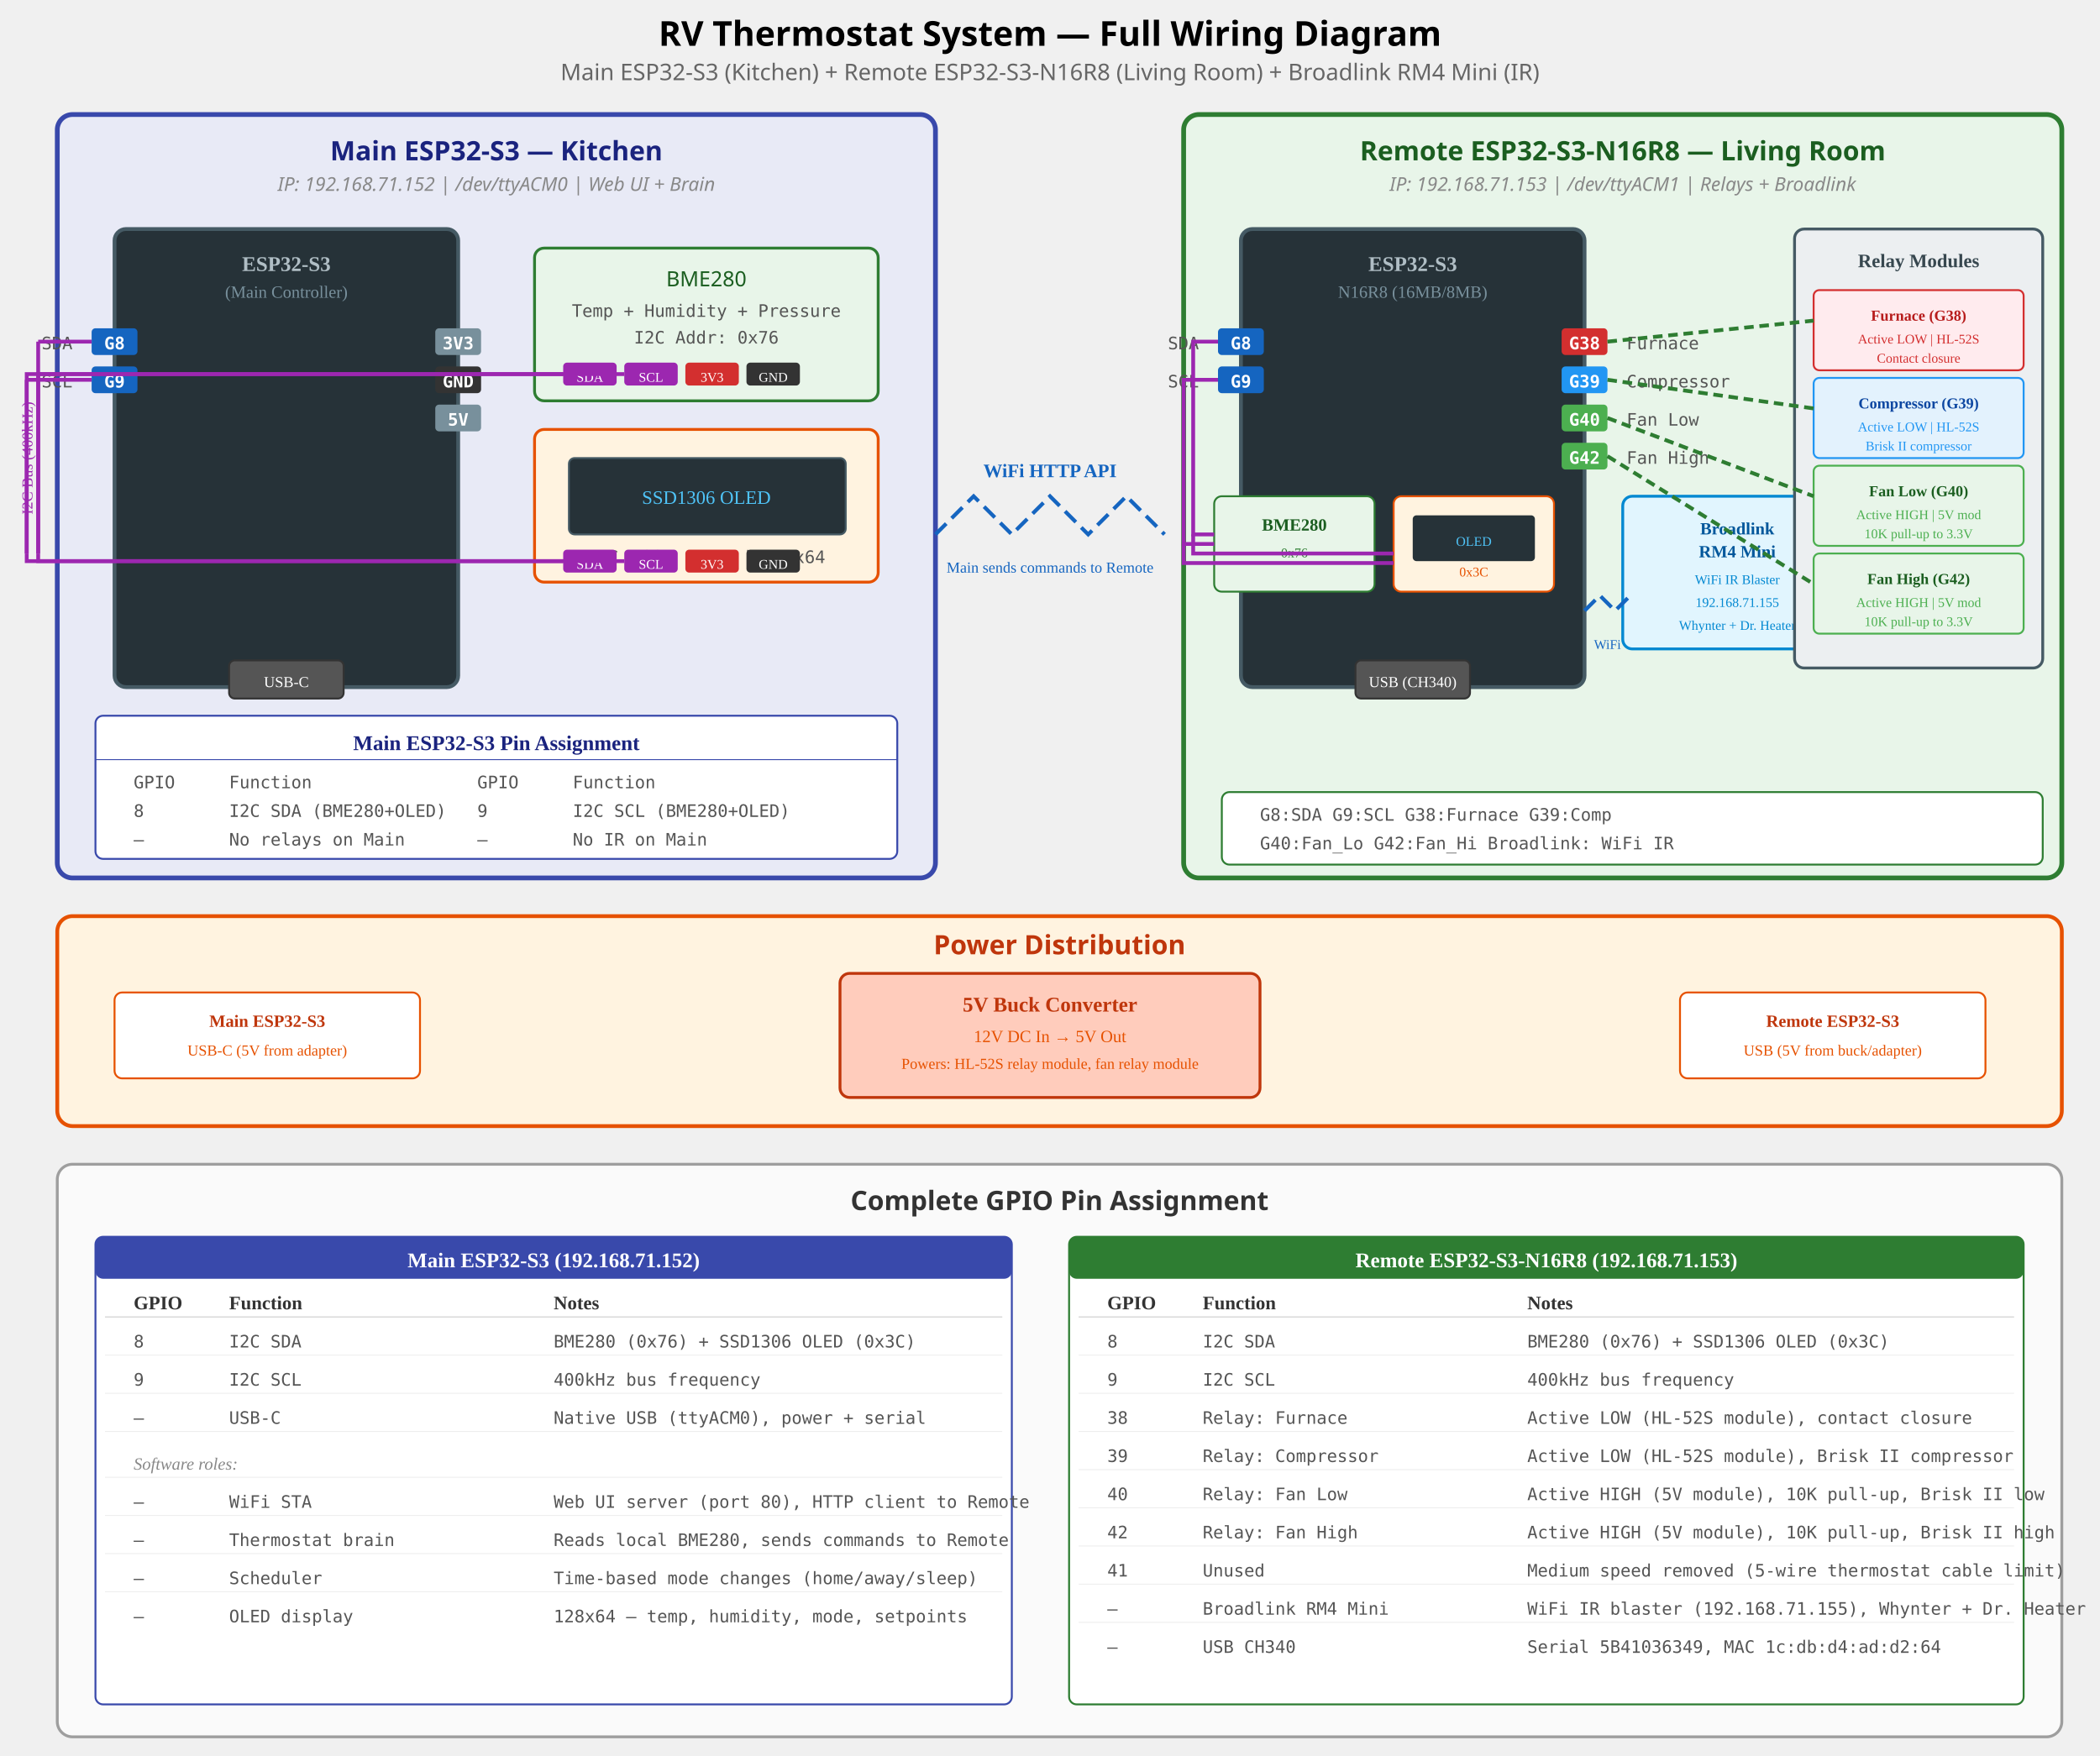
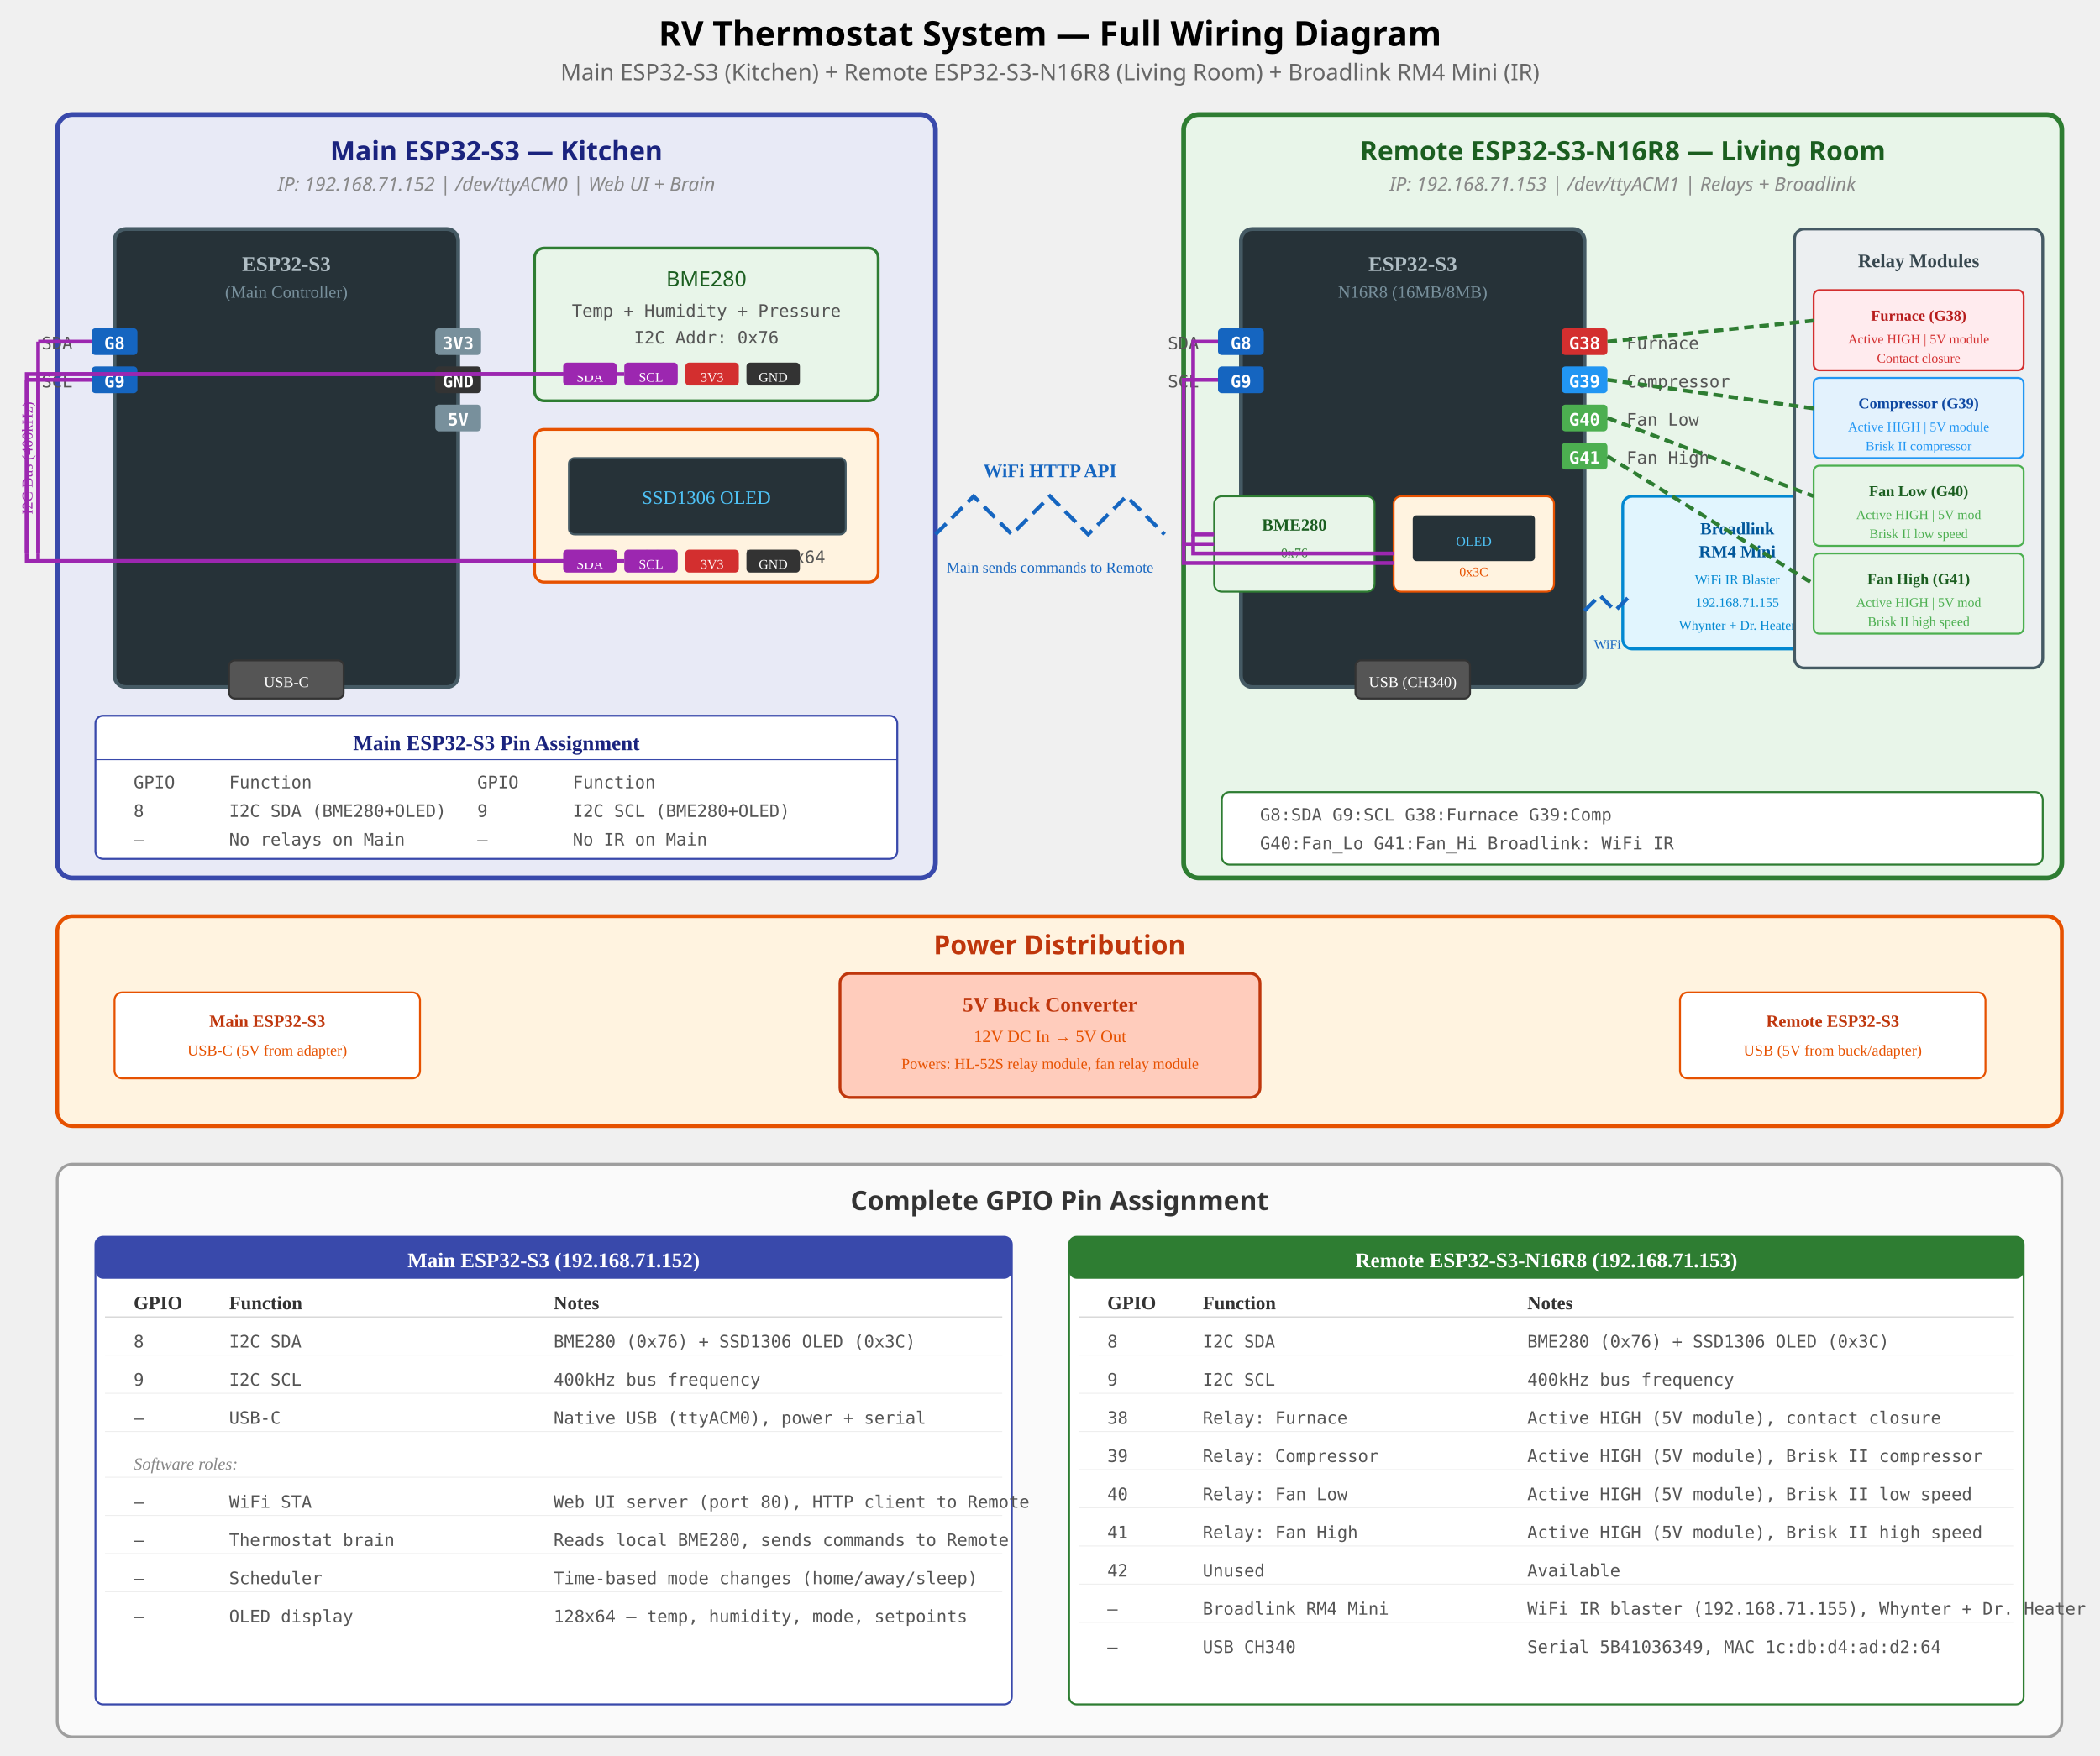
<svg xmlns="http://www.w3.org/2000/svg" viewBox="0 0 1100 920">
  <style>
    .title { font: bold 18px sans-serif; }
    .subtitle { font: 12px sans-serif; fill: #666; }
    .label { font: 11px sans-serif; }
    .pin { font: bold 10px monospace; }
    .pin-label { font: 9px monospace; fill: #555; }
    .component { font: 11px sans-serif; }
    .note { font: italic 10px sans-serif; fill: #888; }
    .section-title { font: bold 14px sans-serif; }
    .gpio { font: bold 9px monospace; fill: #fff; }
    .i2c-wire { stroke: #9C27B0; stroke-width: 2; fill: none; }
    .power-wire { stroke: #d32f2f; stroke-width: 2; fill: none; }
    .gnd-wire { stroke: #333; stroke-width: 2; fill: none; }
    .relay-wire { stroke: #2E7D32; stroke-width: 2; fill: none; stroke-dasharray: 5,3; }
    .wifi-link { stroke: #1565C0; stroke-width: 2; fill: none; stroke-dasharray: 8,4; }
  </style>
  <text x="550" y="24" text-anchor="middle" class="title">RV Thermostat System — Full Wiring Diagram</text>
  <text x="550" y="42" text-anchor="middle" class="subtitle">Main ESP32-S3 (Kitchen) + Remote ESP32-S3-N16R8 (Living Room) + Broadlink RM4 Mini (IR)</text>
  <rect x="30" y="60" width="460" height="400" rx="8" fill="#e8eaf6" stroke="#3949AB" stroke-width="2.5" />
  <text x="260" y="84" text-anchor="middle" class="section-title" fill="#1a237e">Main ESP32-S3 — Kitchen</text>
  <text x="260" y="100" text-anchor="middle" class="note" fill="#5c6bc0">IP: 192.168.71.152 | /dev/ttyACM0 | Web UI + Brain</text>
  <rect x="60" y="120" width="180" height="240" rx="6" fill="#263238" stroke="#455A64" stroke-width="2" />
  <text x="150" y="142" text-anchor="middle" font-size="11" font-weight="bold" fill="#B0BEC5">ESP32-S3</text>
  <text x="150" y="156" text-anchor="middle" font-size="9" fill="#78909C">(Main Controller)</text>
  <rect x="48" y="172" width="24" height="14" rx="2" fill="#1565C0" />
  <text x="60" y="183" text-anchor="middle" class="gpio">G8</text>
  <text x="38" y="183" text-anchor="end" class="pin-label">SDA</text>
  <rect x="48" y="192" width="24" height="14" rx="2" fill="#1565C0" />
  <text x="60" y="203" text-anchor="middle" class="gpio">G9</text>
  <text x="38" y="203" text-anchor="end" class="pin-label">SCL</text>
  <rect x="228" y="172" width="24" height="14" rx="2" fill="#78909C" />
  <text x="240" y="183" text-anchor="middle" class="gpio">3V3</text>
  <rect x="228" y="192" width="24" height="14" rx="2" fill="#333" />
  <text x="240" y="203" text-anchor="middle" class="gpio">GND</text>
  <rect x="228" y="212" width="24" height="14" rx="2" fill="#78909C" />
  <text x="240" y="223" text-anchor="middle" class="gpio">5V</text>
  <rect x="120" y="346" width="60" height="20" rx="3" fill="#555" stroke="#333" stroke-width="1" />
  <text x="150" y="360" text-anchor="middle" font-size="8" fill="#fff">USB-C</text>
  <line x1="48" y1="179" x2="20" y2="179" class="i2c-wire" />
  <line x1="20" y1="179" x2="20" y2="290" class="i2c-wire" />
  <line x1="48" y1="199" x2="14" y2="199" class="i2c-wire" />
  <line x1="14" y1="199" x2="14" y2="290" class="i2c-wire" />
  <rect x="280" y="130" width="180" height="80" rx="5" fill="#E8F5E9" stroke="#2E7D32" stroke-width="1.5" />
  <text x="370" y="150" text-anchor="middle" class="component" font-weight="bold" fill="#1B5E20">BME280</text>
  <text x="370" y="166" text-anchor="middle" class="pin-label" fill="#2E7D32">Temp + Humidity + Pressure</text>
  <text x="370" y="180" text-anchor="middle" class="pin-label" fill="#2E7D32">I2C Addr: 0x76</text>
  <rect x="295" y="190" width="28" height="12" rx="2" fill="#9C27B0" />
  <text x="309" y="200" text-anchor="middle" font-size="7" fill="#fff">SDA</text>
  <rect x="327" y="190" width="28" height="12" rx="2" fill="#9C27B0" />
  <text x="341" y="200" text-anchor="middle" font-size="7" fill="#fff">SCL</text>
  <rect x="359" y="190" width="28" height="12" rx="2" fill="#d32f2f" />
  <text x="373" y="200" text-anchor="middle" font-size="7" fill="#fff">3V3</text>
  <rect x="391" y="190" width="28" height="12" rx="2" fill="#333" />
  <text x="405" y="200" text-anchor="middle" font-size="7" fill="#fff">GND</text>
  <rect x="280" y="225" width="180" height="80" rx="5" fill="#FFF3E0" stroke="#E65100" stroke-width="1.5" />
  <rect x="298" y="240" width="145" height="40" rx="3" fill="#263238" stroke="#455A64" stroke-width="1" />
  <text x="370" y="264" text-anchor="middle" font-size="10" fill="#4FC3F7">SSD1306 OLED</text>
  <text x="370" y="295" text-anchor="middle" class="pin-label" fill="#E65100">I2C Addr: 0x3C | 128x64</text>
  <rect x="295" y="288" width="28" height="12" rx="2" fill="#9C27B0" />
  <text x="309" y="298" text-anchor="middle" font-size="7" fill="#fff">SDA</text>
  <rect x="327" y="288" width="28" height="12" rx="2" fill="#9C27B0" />
  <text x="341" y="298" text-anchor="middle" font-size="7" fill="#fff">SCL</text>
  <rect x="359" y="288" width="28" height="12" rx="2" fill="#d32f2f" />
  <text x="373" y="298" text-anchor="middle" font-size="7" fill="#fff">3V3</text>
  <rect x="391" y="288" width="28" height="12" rx="2" fill="#333" />
  <text x="405" y="298" text-anchor="middle" font-size="7" fill="#fff">GND</text>
  <path d="M20 290 L20 196 L295 196" class="i2c-wire" />
  <path d="M14 290 L14 196 L327 196" class="i2c-wire" />
  <path d="M20 290 L20 294 L295 294" class="i2c-wire" />
  <path d="M14 290 L14 294 L327 294" class="i2c-wire" />
  <text x="17" y="240" text-anchor="middle" font-size="8" fill="#9C27B0" transform="rotate(-90,17,240)">I2C Bus (400kHz)</text>
  <rect x="50" y="375" width="420" height="75" rx="4" fill="#fff" stroke="#3949AB" stroke-width="1" />
  <text x="260" y="393" text-anchor="middle" font-size="11" font-weight="bold" fill="#1a237e">Main ESP32-S3 Pin Assignment</text>
  <line x1="50" y1="398" x2="470" y2="398" stroke="#3949AB" stroke-width="0.5" />
  <text x="70" y="413" class="pin-label" fill="#333" font-weight="bold">GPIO</text>
  <text x="120" y="413" class="pin-label" fill="#333" font-weight="bold">Function</text>
  <text x="250" y="413" class="pin-label" fill="#333" font-weight="bold">GPIO</text>
  <text x="300" y="413" class="pin-label" fill="#333" font-weight="bold">Function</text>
  <text x="70" y="428" class="pin-label">8</text>
  <text x="120" y="428" class="pin-label">I2C SDA (BME280+OLED)</text>
  <text x="250" y="428" class="pin-label">9</text>
  <text x="300" y="428" class="pin-label">I2C SCL (BME280+OLED)</text>
  <text x="70" y="443" class="pin-label">—</text>
  <text x="120" y="443" class="pin-label">No relays on Main</text>
  <text x="250" y="443" class="pin-label">—</text>
  <text x="300" y="443" class="pin-label">No IR on Main</text>
  <path d="M490 280 L510 260 L530 280 L550 260 L570 280 L590 260 L610 280" class="wifi-link" />
  <text x="550" y="250" text-anchor="middle" font-size="10" font-weight="bold" fill="#1565C0">WiFi HTTP API</text>
  <text x="550" y="300" text-anchor="middle" font-size="8" fill="#1565C0">Main sends commands to Remote</text>
  <rect x="620" y="60" width="460" height="400" rx="8" fill="#E8F5E9" stroke="#2E7D32" stroke-width="2.5" />
  <text x="850" y="84" text-anchor="middle" class="section-title" fill="#1B5E20">Remote ESP32-S3-N16R8 — Living Room</text>
  <text x="850" y="100" text-anchor="middle" class="note" fill="#388E3C">IP: 192.168.71.153 | /dev/ttyACM1 | Relays + Broadlink</text>
  <rect x="650" y="120" width="180" height="240" rx="6" fill="#263238" stroke="#455A64" stroke-width="2" />
  <text x="740" y="142" text-anchor="middle" font-size="11" font-weight="bold" fill="#B0BEC5">ESP32-S3</text>
  <text x="740" y="156" text-anchor="middle" font-size="9" fill="#78909C">N16R8 (16MB/8MB)</text>
  <rect x="638" y="172" width="24" height="14" rx="2" fill="#1565C0" />
  <text x="650" y="183" text-anchor="middle" class="gpio">G8</text>
  <text x="628" y="183" text-anchor="end" class="pin-label">SDA</text>
  <rect x="638" y="192" width="24" height="14" rx="2" fill="#1565C0" />
  <text x="650" y="203" text-anchor="middle" class="gpio">G9</text>
  <text x="628" y="203" text-anchor="end" class="pin-label">SCL</text>
  <rect x="818" y="172" width="24" height="14" rx="2" fill="#d32f2f" />
  <text x="830" y="183" text-anchor="middle" class="gpio">G38</text>
  <text x="852" y="183" class="pin-label">Furnace</text>
  <rect x="818" y="192" width="24" height="14" rx="2" fill="#2196F3" />
  <text x="830" y="203" text-anchor="middle" class="gpio">G39</text>
  <text x="852" y="203" class="pin-label">Compressor</text>
  <rect x="818" y="212" width="24" height="14" rx="2" fill="#4CAF50" />
  <text x="830" y="223" text-anchor="middle" class="gpio">G40</text>
  <text x="852" y="223" class="pin-label">Fan Low</text>
  <rect x="818" y="232" width="24" height="14" rx="2" fill="#4CAF50" />
-   <text x="830" y="243" text-anchor="middle" class="gpio">G42</text>
+   <text x="830" y="243" text-anchor="middle" class="gpio">G41</text>
  <text x="852" y="243" class="pin-label">Fan High</text>
  <rect x="710" y="346" width="60" height="20" rx="3" fill="#555" stroke="#333" stroke-width="1" />
  <text x="740" y="360" text-anchor="middle" font-size="8" fill="#fff">USB (CH340)</text>
  <rect x="636" y="260" width="84" height="50" rx="4" fill="#E8F5E9" stroke="#2E7D32" stroke-width="1" />
  <text x="678" y="278" text-anchor="middle" font-size="9" font-weight="bold" fill="#1B5E20">BME280</text>
  <text x="678" y="292" text-anchor="middle" font-size="7" fill="#2E7D32">0x76</text>
  <path d="M638 179 L625 179 L625 280 L636 280" class="i2c-wire" />
  <path d="M638 199 L620 199 L620 285 L636 285" class="i2c-wire" />
  <rect x="730" y="260" width="84" height="50" rx="4" fill="#FFF3E0" stroke="#E65100" stroke-width="1" />
  <rect x="740" y="270" width="64" height="24" rx="2" fill="#263238" />
  <text x="772" y="286" text-anchor="middle" font-size="7" fill="#4FC3F7">OLED</text>
  <text x="772" y="302" text-anchor="middle" font-size="7" fill="#E65100">0x3C</text>
  <path d="M625 280 L625 290 L730 290" class="i2c-wire" />
  <path d="M620 285 L620 295 L730 295" class="i2c-wire" />
  <rect x="850" y="260" width="120" height="80" rx="5" fill="#E1F5FE" stroke="#0288D1" stroke-width="1.5" />
  <text x="910" y="280" text-anchor="middle" font-size="9" font-weight="bold" fill="#01579B">Broadlink</text>
  <text x="910" y="292" text-anchor="middle" font-size="9" font-weight="bold" fill="#01579B">RM4 Mini</text>
  <text x="910" y="306" text-anchor="middle" font-size="7" fill="#0288D1">WiFi IR Blaster</text>
  <text x="910" y="318" text-anchor="middle" font-size="7" fill="#0288D1">192.168.71.155</text>
  <text x="910" y="330" text-anchor="middle" font-size="7" fill="#0288D1">Whynter + Dr. Heater</text>
  <path d="M830 320 L838 312 L846 320 L854 312" class="wifi-link" />
  <text x="842" y="340" text-anchor="middle" font-size="7" fill="#1565C0">WiFi</text>
  <rect x="940" y="120" width="130" height="230" rx="5" fill="#ECEFF1" stroke="#455A64" stroke-width="1.5" />
  <text x="1005" y="140" text-anchor="middle" font-size="10" font-weight="bold" fill="#37474F">Relay Modules</text>
  <rect x="950" y="152" width="110" height="42" rx="3" fill="#FFEBEE" stroke="#d32f2f" stroke-width="1" />
  <text x="1005" y="168" text-anchor="middle" font-size="8" font-weight="bold" fill="#b71c1c">Furnace (G38)</text>
-   <text x="1005" y="180" text-anchor="middle" font-size="7" fill="#d32f2f">Active LOW | HL-52S</text>
+   <text x="1005" y="180" text-anchor="middle" font-size="7" fill="#d32f2f">Active HIGH | 5V module</text>
  <text x="1005" y="190" text-anchor="middle" font-size="7" fill="#d32f2f">Contact closure</text>
  <line x1="842" y1="179" x2="950" y2="168" stroke="#d32f2f" stroke-width="1.5" class="relay-wire" />
  <rect x="950" y="198" width="110" height="42" rx="3" fill="#E3F2FD" stroke="#2196F3" stroke-width="1" />
  <text x="1005" y="214" text-anchor="middle" font-size="8" font-weight="bold" fill="#0D47A1">Compressor (G39)</text>
-   <text x="1005" y="226" text-anchor="middle" font-size="7" fill="#2196F3">Active LOW | HL-52S</text>
+   <text x="1005" y="226" text-anchor="middle" font-size="7" fill="#2196F3">Active HIGH | 5V module</text>
  <text x="1005" y="236" text-anchor="middle" font-size="7" fill="#2196F3">Brisk II compressor</text>
  <line x1="842" y1="199" x2="950" y2="214" stroke="#2196F3" stroke-width="1.5" class="relay-wire" />
  <rect x="950" y="244" width="110" height="42" rx="3" fill="#E8F5E9" stroke="#4CAF50" stroke-width="1" />
  <text x="1005" y="260" text-anchor="middle" font-size="8" font-weight="bold" fill="#1B5E20">Fan Low (G40)</text>
  <text x="1005" y="272" text-anchor="middle" font-size="7" fill="#4CAF50">Active HIGH | 5V mod</text>
-   <text x="1005" y="282" text-anchor="middle" font-size="7" fill="#4CAF50">10K pull-up to 3.3V</text>
+   <text x="1005" y="282" text-anchor="middle" font-size="7" fill="#4CAF50">Brisk II low speed</text>
  <line x1="842" y1="219" x2="950" y2="260" stroke="#4CAF50" stroke-width="1.5" class="relay-wire" />
  <rect x="950" y="290" width="110" height="42" rx="3" fill="#E8F5E9" stroke="#4CAF50" stroke-width="1" />
-   <text x="1005" y="306" text-anchor="middle" font-size="8" font-weight="bold" fill="#1B5E20">Fan High (G42)</text>
+   <text x="1005" y="306" text-anchor="middle" font-size="8" font-weight="bold" fill="#1B5E20">Fan High (G41)</text>
  <text x="1005" y="318" text-anchor="middle" font-size="7" fill="#4CAF50">Active HIGH | 5V mod</text>
-   <text x="1005" y="328" text-anchor="middle" font-size="7" fill="#4CAF50">10K pull-up to 3.3V</text>
+   <text x="1005" y="328" text-anchor="middle" font-size="7" fill="#4CAF50">Brisk II high speed</text>
  <line x1="842" y1="239" x2="950" y2="306" stroke="#4CAF50" stroke-width="1.5" class="relay-wire" />
  <rect x="640" y="415" width="430" height="38" rx="4" fill="#fff" stroke="#2E7D32" stroke-width="1" />
  <text x="660" y="430" class="pin-label" font-weight="bold" fill="#333">G8:SDA  G9:SCL  G38:Furnace  G39:Comp</text>
-   <text x="660" y="445" class="pin-label" font-weight="bold" fill="#333">G40:Fan_Lo  G42:Fan_Hi  Broadlink: WiFi IR</text>
+   <text x="660" y="445" class="pin-label" font-weight="bold" fill="#333">G40:Fan_Lo  G41:Fan_Hi  Broadlink: WiFi IR</text>
  <rect x="30" y="480" width="1050" height="110" rx="8" fill="#FFF3E0" stroke="#E65100" stroke-width="2" />
  <text x="555" y="500" text-anchor="middle" class="section-title" fill="#BF360C">Power Distribution</text>
  <rect x="440" y="510" width="220" height="65" rx="5" fill="#FFCCBC" stroke="#BF360C" stroke-width="1.5" />
  <text x="550" y="530" text-anchor="middle" font-size="11" font-weight="bold" fill="#BF360C">5V Buck Converter</text>
  <text x="550" y="546" text-anchor="middle" font-size="9" fill="#E65100">12V DC In → 5V Out</text>
  <text x="550" y="560" text-anchor="middle" font-size="8" fill="#E65100">Powers: HL-52S relay module, fan relay module</text>
  <rect x="60" y="520" width="160" height="45" rx="4" fill="#fff" stroke="#E65100" stroke-width="1" />
  <text x="140" y="538" text-anchor="middle" font-size="9" font-weight="bold" fill="#BF360C">Main ESP32-S3</text>
  <text x="140" y="553" text-anchor="middle" font-size="8" fill="#E65100">USB-C (5V from adapter)</text>
  <rect x="880" y="520" width="160" height="45" rx="4" fill="#fff" stroke="#E65100" stroke-width="1" />
  <text x="960" y="538" text-anchor="middle" font-size="9" font-weight="bold" fill="#BF360C">Remote ESP32-S3</text>
  <text x="960" y="553" text-anchor="middle" font-size="8" fill="#E65100">USB (5V from buck/adapter)</text>
  <rect x="30" y="610" width="1050" height="300" rx="8" fill="#FAFAFA" stroke="#9E9E9E" stroke-width="1.5" />
  <text x="555" y="634" text-anchor="middle" class="section-title" fill="#333">Complete GPIO Pin Assignment</text>
  <rect x="50" y="648" width="480" height="245" rx="4" fill="#fff" stroke="#3949AB" stroke-width="1" />
  <rect x="50" y="648" width="480" height="22" rx="4" fill="#3949AB" />
  <text x="290" y="664" text-anchor="middle" font-size="11" font-weight="bold" fill="#fff">Main ESP32-S3 (192.168.71.152)</text>
  <text x="70" y="686" font-size="10" font-weight="bold" fill="#333">GPIO</text>
  <text x="120" y="686" font-size="10" font-weight="bold" fill="#333">Function</text>
  <text x="290" y="686" font-size="10" font-weight="bold" fill="#333">Notes</text>
  <line x1="55" y1="690" x2="525" y2="690" stroke="#ccc" stroke-width="0.5" />
  <text x="70" y="706" class="pin-label">8</text>
  <text x="120" y="706" class="pin-label">I2C SDA</text>
  <text x="290" y="706" class="pin-label">BME280 (0x76) + SSD1306 OLED (0x3C)</text>
  <line x1="55" y1="710" x2="525" y2="710" stroke="#eee" stroke-width="0.5" />
  <text x="70" y="726" class="pin-label">9</text>
  <text x="120" y="726" class="pin-label">I2C SCL</text>
  <text x="290" y="726" class="pin-label">400kHz bus frequency</text>
  <line x1="55" y1="730" x2="525" y2="730" stroke="#eee" stroke-width="0.5" />
  <text x="70" y="746" class="pin-label">—</text>
  <text x="120" y="746" class="pin-label">USB-C</text>
  <text x="290" y="746" class="pin-label">Native USB (ttyACM0), power + serial</text>
  <line x1="55" y1="750" x2="525" y2="750" stroke="#eee" stroke-width="0.5" />
  <text x="70" y="770" font-size="9" font-style="italic" fill="#888">Software roles:</text>
  <line x1="55" y1="774" x2="525" y2="774" stroke="#eee" stroke-width="0.5" />
  <text x="70" y="790" class="pin-label" fill="#666">—</text>
  <text x="120" y="790" class="pin-label" fill="#666">WiFi STA</text>
  <text x="290" y="790" class="pin-label" fill="#666">Web UI server (port 80), HTTP client to Remote</text>
  <line x1="55" y1="794" x2="525" y2="794" stroke="#eee" stroke-width="0.5" />
  <text x="70" y="810" class="pin-label" fill="#666">—</text>
  <text x="120" y="810" class="pin-label" fill="#666">Thermostat brain</text>
  <text x="290" y="810" class="pin-label" fill="#666">Reads local BME280, sends commands to Remote</text>
  <line x1="55" y1="814" x2="525" y2="814" stroke="#eee" stroke-width="0.5" />
  <text x="70" y="830" class="pin-label" fill="#666">—</text>
  <text x="120" y="830" class="pin-label" fill="#666">Scheduler</text>
  <text x="290" y="830" class="pin-label" fill="#666">Time-based mode changes (home/away/sleep)</text>
  <line x1="55" y1="834" x2="525" y2="834" stroke="#eee" stroke-width="0.5" />
  <text x="70" y="850" class="pin-label" fill="#666">—</text>
  <text x="120" y="850" class="pin-label" fill="#666">OLED display</text>
  <text x="290" y="850" class="pin-label" fill="#666">128x64 — temp, humidity, mode, setpoints</text>
  <rect x="560" y="648" width="500" height="245" rx="4" fill="#fff" stroke="#2E7D32" stroke-width="1" />
  <rect x="560" y="648" width="500" height="22" rx="4" fill="#2E7D32" />
  <text x="810" y="664" text-anchor="middle" font-size="11" font-weight="bold" fill="#fff">Remote ESP32-S3-N16R8 (192.168.71.153)</text>
  <text x="580" y="686" font-size="10" font-weight="bold" fill="#333">GPIO</text>
  <text x="630" y="686" font-size="10" font-weight="bold" fill="#333">Function</text>
  <text x="800" y="686" font-size="10" font-weight="bold" fill="#333">Notes</text>
  <line x1="565" y1="690" x2="1055" y2="690" stroke="#ccc" stroke-width="0.5" />
  <text x="580" y="706" class="pin-label">8</text>
  <text x="630" y="706" class="pin-label">I2C SDA</text>
  <text x="800" y="706" class="pin-label">BME280 (0x76) + SSD1306 OLED (0x3C)</text>
  <line x1="565" y1="710" x2="1055" y2="710" stroke="#eee" stroke-width="0.5" />
  <text x="580" y="726" class="pin-label">9</text>
  <text x="630" y="726" class="pin-label">I2C SCL</text>
  <text x="800" y="726" class="pin-label">400kHz bus frequency</text>
  <line x1="565" y1="730" x2="1055" y2="730" stroke="#eee" stroke-width="0.5" />
  <text x="580" y="746" class="pin-label" fill="#d32f2f">38</text>
  <text x="630" y="746" class="pin-label" fill="#d32f2f">Relay: Furnace</text>
-   <text x="800" y="746" class="pin-label">Active LOW (HL-52S module), contact closure</text>
+   <text x="800" y="746" class="pin-label">Active HIGH (5V module), contact closure</text>
  <line x1="565" y1="750" x2="1055" y2="750" stroke="#eee" stroke-width="0.5" />
  <text x="580" y="766" class="pin-label" fill="#2196F3">39</text>
  <text x="630" y="766" class="pin-label" fill="#2196F3">Relay: Compressor</text>
-   <text x="800" y="766" class="pin-label">Active LOW (HL-52S module), Brisk II compressor</text>
+   <text x="800" y="766" class="pin-label">Active HIGH (5V module), Brisk II compressor</text>
  <line x1="565" y1="770" x2="1055" y2="770" stroke="#eee" stroke-width="0.5" />
  <text x="580" y="786" class="pin-label" fill="#4CAF50">40</text>
  <text x="630" y="786" class="pin-label" fill="#4CAF50">Relay: Fan Low</text>
-   <text x="800" y="786" class="pin-label">Active HIGH (5V module), 10K pull-up, Brisk II low</text>
+   <text x="800" y="786" class="pin-label">Active HIGH (5V module), Brisk II low speed</text>
  <line x1="565" y1="790" x2="1055" y2="790" stroke="#eee" stroke-width="0.5" />
-   <text x="580" y="806" class="pin-label" fill="#4CAF50">42</text>
+   <text x="580" y="806" class="pin-label" fill="#4CAF50">41</text>
  <text x="630" y="806" class="pin-label" fill="#4CAF50">Relay: Fan High</text>
-   <text x="800" y="806" class="pin-label">Active HIGH (5V module), 10K pull-up, Brisk II high</text>
+   <text x="800" y="806" class="pin-label">Active HIGH (5V module), Brisk II high speed</text>
  <line x1="565" y1="810" x2="1055" y2="810" stroke="#eee" stroke-width="0.5" />
-   <text x="580" y="826" class="pin-label" fill="#888">41</text>
+   <text x="580" y="826" class="pin-label" fill="#888">42</text>
  <text x="630" y="826" class="pin-label" fill="#888">Unused</text>
-   <text x="800" y="826" class="pin-label" fill="#888">Medium speed removed (5-wire thermostat cable limit)</text>
+   <text x="800" y="826" class="pin-label" fill="#888">Available</text>
  <line x1="565" y1="830" x2="1055" y2="830" stroke="#eee" stroke-width="0.5" />
  <text x="580" y="846" class="pin-label" fill="#0288D1">—</text>
  <text x="630" y="846" class="pin-label" fill="#0288D1">Broadlink RM4 Mini</text>
  <text x="800" y="846" class="pin-label">WiFi IR blaster (192.168.71.155), Whynter + Dr. Heater</text>
  <line x1="565" y1="850" x2="1055" y2="850" stroke="#eee" stroke-width="0.5" />
  <text x="580" y="866" class="pin-label" fill="#888">—</text>
  <text x="630" y="866" class="pin-label" fill="#888">USB CH340</text>
  <text x="800" y="866" class="pin-label" fill="#888">Serial 5B41036349, MAC 1c:db:d4:ad:d2:64</text>
</svg>
